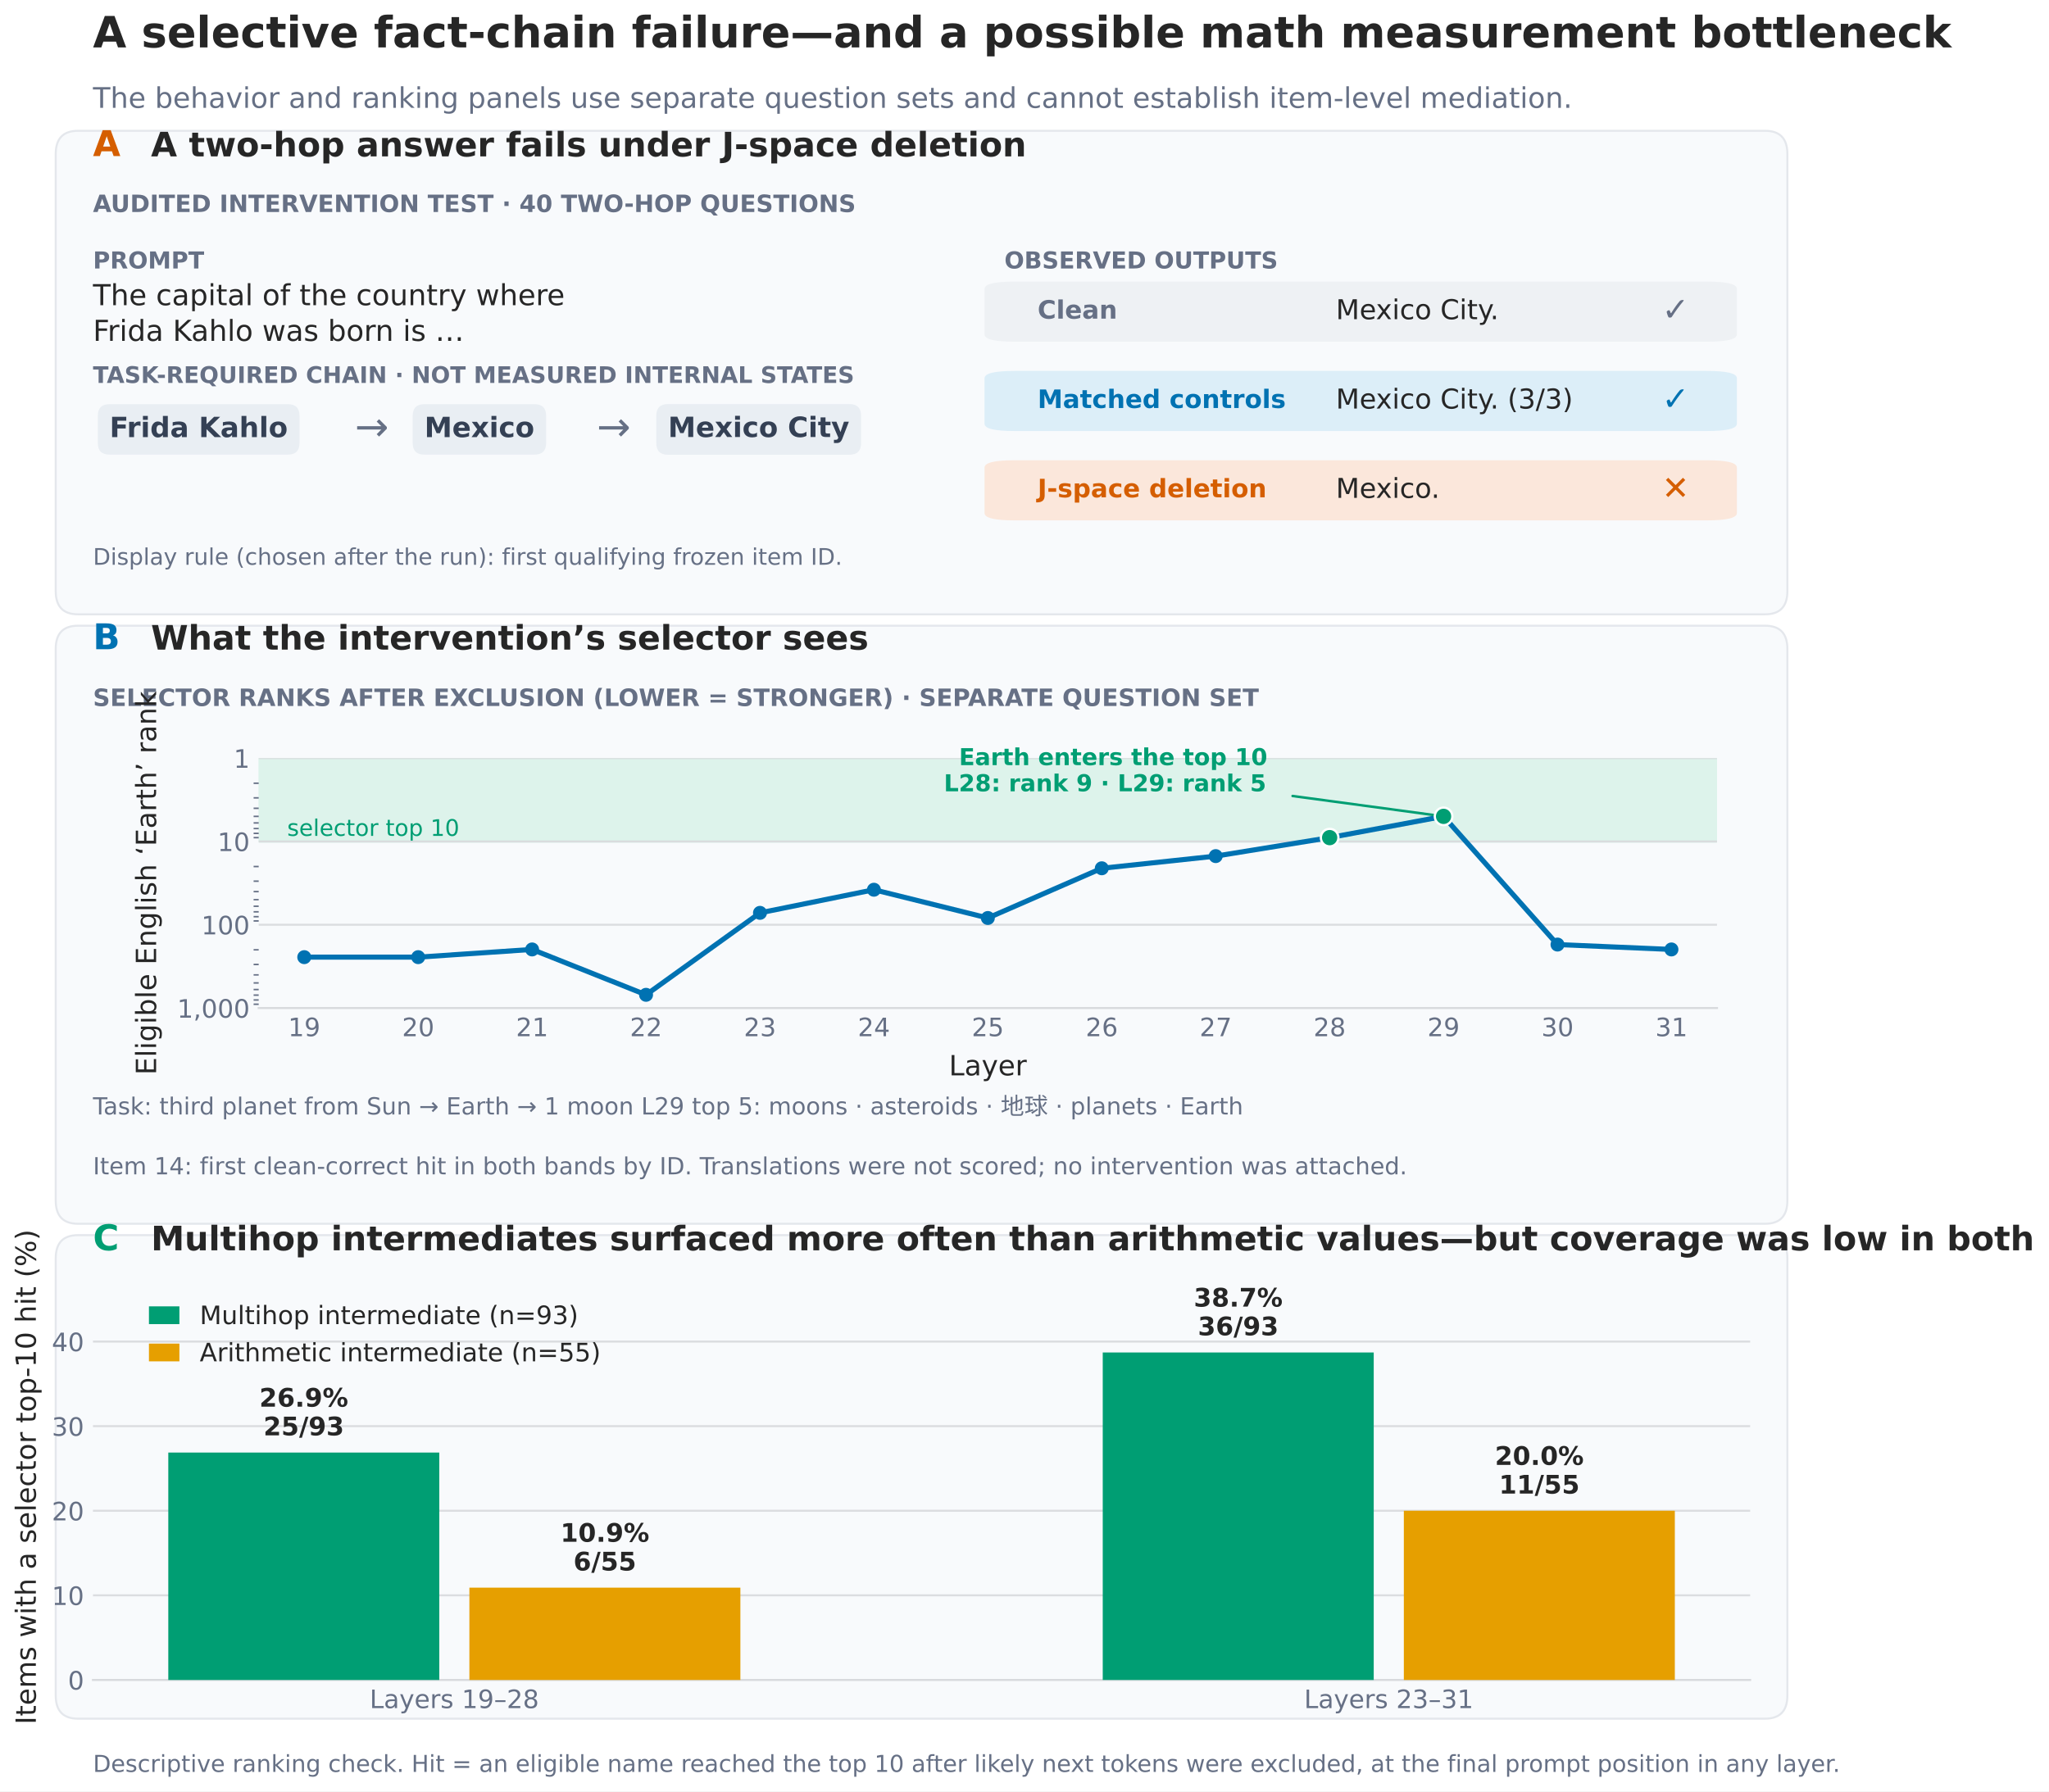
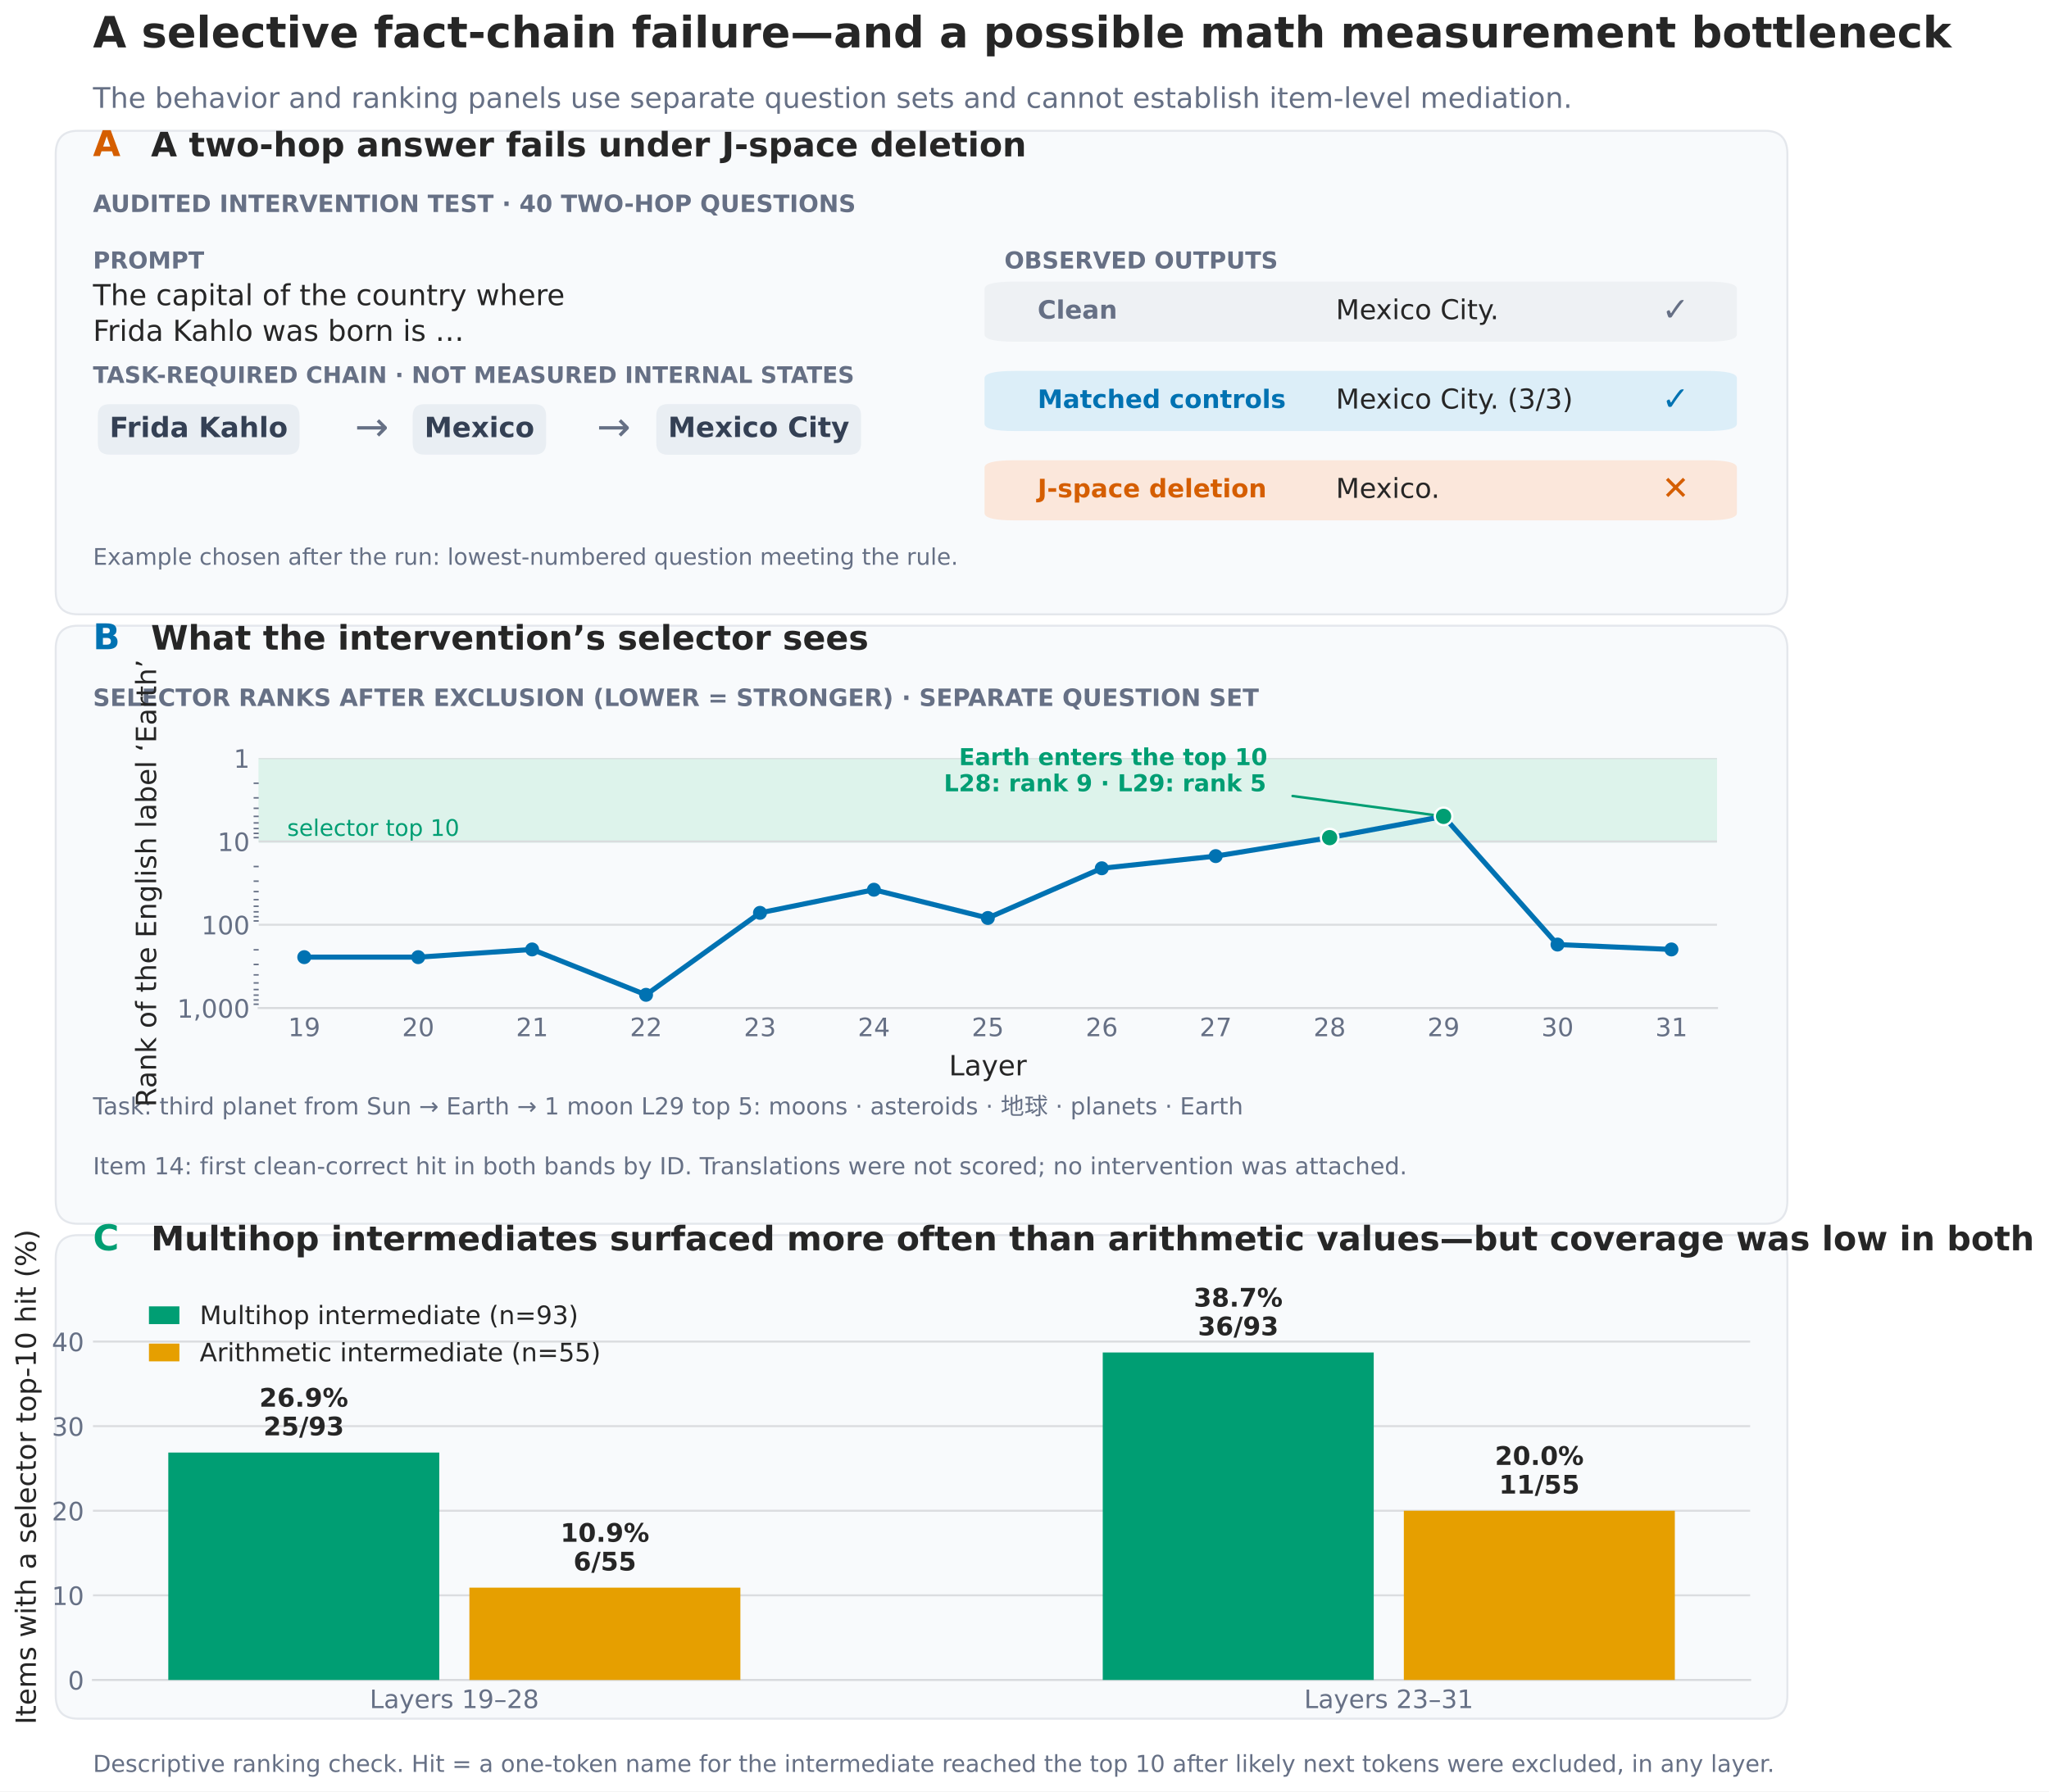
<svg xmlns="http://www.w3.org/2000/svg" xmlns:xlink="http://www.w3.org/1999/xlink" width="807.36pt" height="706.032pt" viewBox="0 0 807.36 706.032" version="1.1">
  <defs>
    <style type="text/css">*{stroke-linejoin: round; stroke-linecap: butt}</style>
  </defs>
  <g id="figure_1">
    <g id="patch_1">
      <path d="M 0 706.032 L 807.36 706.032 L 807.36 -0 L 0 -0 z " style="fill: #ffffff" />
    </g>
    <g id="patch_2">
      <path d="M 30.761 242.121 L 695.476 242.121 Q 704.28 242.121 704.28 232.962 L 704.28 60.71 Q 704.28 51.552 695.476 51.552 L 30.761 51.552 Q 21.957 51.552 21.957 60.71 L 21.957 232.962 Q 21.957 242.121 30.761 242.121 z " style="fill: #f8fafc; stroke: #e4e7ec; stroke-width: 0.8; stroke-linejoin: miter" />
    </g>
    <g id="patch_3">
      <path d="M 30.761 482.318 L 695.476 482.318 Q 704.28 482.318 704.28 473.16 L 704.28 255.768 Q 704.28 246.61 695.476 246.61 L 30.761 246.61 Q 21.957 246.61 21.957 255.768 L 21.957 473.16 Q 21.957 482.318 30.761 482.318 z " style="fill: #f8fafc; stroke: #e4e7ec; stroke-width: 0.8; stroke-linejoin: miter" />
    </g>
    <g id="patch_4">
      <path d="M 30.761 677.376 L 695.476 677.376 Q 704.28 677.376 704.28 668.218 L 704.28 495.966 Q 704.28 486.807 695.476 486.807 L 30.761 486.807 Q 21.957 486.807 21.957 495.966 L 21.957 668.218 Q 21.957 677.376 30.761 677.376 z " style="fill: #f8fafc; stroke: #e4e7ec; stroke-width: 0.8; stroke-linejoin: miter" />
    </g>
    <g id="axes_1">
      <g id="patch_5">
        <path d="M 399.685 134.673 L 672.629 134.673 Q 684.382 134.673 684.382 131.792 L 684.382 113.868 Q 684.382 110.987 672.629 110.987 L 399.685 110.987 Q 387.932 110.987 387.932 113.868 L 387.932 131.792 Q 387.932 134.673 399.685 134.673 z " clip-path="url(#pcdb8b9fd35)" style="fill: #eef1f4" />
      </g>
      <g id="patch_6">
        <path d="M 399.685 169.882 L 672.629 169.882 Q 684.382 169.882 684.382 167.001 L 684.382 149.077 Q 684.382 146.196 672.629 146.196 L 399.685 146.196 Q 387.932 146.196 387.932 149.077 L 387.932 167.001 Q 387.932 169.882 399.685 169.882 z " clip-path="url(#pcdb8b9fd35)" style="fill: #dceef8" />
      </g>
      <g id="patch_7">
        <path d="M 399.685 205.091 L 672.629 205.091 Q 684.382 205.091 684.382 202.21 L 684.382 184.286 Q 684.382 181.405 672.629 181.405 L 399.685 181.405 Q 387.932 181.405 387.932 184.286 L 387.932 202.21 Q 387.932 205.091 399.685 205.091 z " clip-path="url(#pcdb8b9fd35)" style="fill: #fbe7db" />
      </g>
      <g id="text_1">
        <text style="fill: #d55e00; font: 700 14px 'DejaVu Sans'; text-anchor: start" x="36.631" y="61.504" transform="rotate(-0 36.63094 61.50383)">A</text>
      </g>
      <g id="text_2">
        <text style="fill: #262626; font: 700 13.3px 'DejaVu Sans'; text-anchor: start" x="59.485" y="61.649" transform="rotate(-0 59.48507 61.64941)">A two-hop answer fails under J-space deletion</text>
      </g>
      <g id="text_3">
        <text style="fill: #667085; font: 700 9.4px 'DejaVu Sans'; text-anchor: start" x="36.631" y="83.561" transform="rotate(-0 36.63094 83.56096)">AUDITED INTERVENTION TEST  ·  40 TWO-HOP QUESTIONS</text>
      </g>
      <g id="text_4">
        <text style="fill: #667085; font: 700 9.2px 'DejaVu Sans'; text-anchor: start" x="36.631" y="105.815" transform="rotate(-0 36.63094 105.8147)">PROMPT</text>
      </g>
      <g id="text_5">
        <text style="fill: #262626; font: 11.4px 'DejaVu Sans'" transform="translate(36.63094 120.2896)">The capital of the country where</text>
        <text style="fill: #262626; font: 11.4px 'DejaVu Sans'" transform="translate(36.63094 134.3544)">Frida Kahlo was born is …</text>
      </g>
      <g id="text_6">
        <text style="fill: #667085; font: 700 9px 'DejaVu Sans'; text-anchor: start" x="36.631" y="150.92" transform="rotate(-0 36.63094 150.9201)">TASK-REQUIRED CHAIN  ·  NOT MEASURED INTERNAL STATES</text>
      </g>
      <g id="text_7">
        <g id="patch_8">
          <path d="M 43.161 179.185 L 113.401 179.185 Q 118.021 179.185 118.021 174.565 L 118.021 163.919 Q 118.021 159.299 113.401 159.299 L 43.161 159.299 Q 38.541 159.299 38.541 163.919 L 38.541 174.565 Q 38.541 179.185 43.161 179.185 z " style="fill: #e9eef3" />
        </g>
        <text style="fill: #344054; font: 700 11px 'DejaVu Sans'; text-anchor: start" x="43.161" y="172.277" transform="rotate(-0 43.16069 172.2772)">Frida Kahlo</text>
      </g>
      <g id="text_8">
        <text style="fill: #667085; font: 16px 'DejaVu Sans'; text-anchor: start" x="139.801" y="173.657" transform="rotate(-0 139.801 173.6569)">→</text>
      </g>
      <g id="text_9">
        <g id="patch_9">
          <path d="M 167.226 179.185 L 210.578 179.185 Q 215.198 179.185 215.198 174.565 L 215.198 163.919 Q 215.198 159.299 210.578 159.299 L 167.226 159.299 Q 162.606 159.299 162.606 163.919 L 162.606 174.565 Q 162.606 179.185 167.226 179.185 z " style="fill: #e9eef3" />
        </g>
        <text style="fill: #344054; font: 700 11px 'DejaVu Sans'; text-anchor: start" x="167.226" y="172.277" transform="rotate(-0 167.226 172.2772)">Mexico</text>
      </g>
      <g id="text_10">
        <text style="fill: #667085; font: 16px 'DejaVu Sans'; text-anchor: start" x="235.135" y="173.657" transform="rotate(-0 235.1354 173.6569)">→</text>
      </g>
      <g id="text_11">
        <g id="patch_10">
          <path d="M 263.213 179.228 L 334.667 179.228 Q 339.287 179.228 339.287 174.608 L 339.287 163.876 Q 339.287 159.256 334.667 159.256 L 263.213 159.256 Q 258.593 159.256 258.593 163.876 L 258.593 174.608 Q 258.593 179.228 263.213 179.228 z " style="fill: #e9eef3" />
        </g>
        <text style="fill: #344054; font: 700 11px 'DejaVu Sans'; text-anchor: start" x="263.213" y="172.234" transform="rotate(-0 263.2133 172.2343)">Mexico City</text>
      </g>
      <g id="text_12">
        <text style="fill: #667085; font: 700 9.2px 'DejaVu Sans'; text-anchor: start" x="395.767" y="105.815" transform="rotate(-0 395.7673 105.8147)">OBSERVED OUTPUTS</text>
      </g>
      <g id="text_13">
        <text style="fill: #667085; font: 700 10px 'DejaVu Sans'; text-anchor: start" x="408.827" y="125.59" transform="rotate(-0 408.8268 125.5896)">Clean</text>
      </g>
      <g id="text_14">
        <text style="fill: #262626; font: 10.8px 'DejaVu Sans'; text-anchor: start" x="526.362" y="125.81" transform="rotate(-0 526.3623 125.8103)">Mexico City.</text>
      </g>
      <g id="text_15">
        <text style="fill: #667085; font: 700 13px 'DejaVu Sans'; text-anchor: middle" x="660.222" y="126.417" transform="rotate(-0 660.2223 126.4174)">✓</text>
      </g>
      <g id="text_16">
        <text style="fill: #0072b2; font: 700 10px 'DejaVu Sans'; text-anchor: start" x="408.827" y="160.798" transform="rotate(-0 408.8268 160.7985)">Matched controls</text>
      </g>
      <g id="text_17">
        <text style="fill: #262626; font: 10.8px 'DejaVu Sans'; text-anchor: start" x="526.362" y="161.019" transform="rotate(-0 526.3623 161.0192)">Mexico City.   (3/3)</text>
      </g>
      <g id="text_18">
        <text style="fill: #0072b2; font: 700 13px 'DejaVu Sans'; text-anchor: middle" x="660.222" y="161.626" transform="rotate(-0 660.2223 161.6263)">✓</text>
      </g>
      <g id="text_19">
        <text style="fill: #d55e00; font: 700 10px 'DejaVu Sans'; text-anchor: start" x="408.827" y="196.007" transform="rotate(-0 408.8268 196.0074)">J-space deletion</text>
      </g>
      <g id="text_20">
        <text style="fill: #262626; font: 10.8px 'DejaVu Sans'; text-anchor: start" x="526.362" y="196.228" transform="rotate(-0 526.3623 196.2281)">Mexico.</text>
      </g>
      <g id="text_21">
        <text style="fill: #d55e00; font: 700 13px 'DejaVu Sans'; text-anchor: middle" x="660.222" y="196.835" transform="rotate(-0 660.2223 196.8352)">✕</text>
      </g>
      <g id="text_22">
-         <text style="fill: #667085; font: 9px 'DejaVu Sans'; text-anchor: start" x="36.631" y="222.584" transform="rotate(-0 36.63094 222.5842)">Display rule (chosen after the run): first qualifying frozen item ID.</text>
+         <text style="fill: #667085; font: 9px 'DejaVu Sans'; text-anchor: start" x="36.631" y="222.584" transform="rotate(-0 36.63094 222.5842)">Example chosen after the run: lowest-numbered question meeting the rule.</text>
      </g>
    </g>
    <g id="axes_2">
      <g id="text_23">
        <text style="fill: #0072b2; font: 700 14px 'DejaVu Sans'; text-anchor: start" x="36.631" y="255.885" transform="rotate(-0 36.63094 255.8847)">B</text>
      </g>
      <g id="text_24">
        <text style="fill: #262626; font: 700 13.3px 'DejaVu Sans'; text-anchor: start" x="59.485" y="256.03" transform="rotate(-0 59.48507 256.0302)">What the intervention’s selector sees</text>
      </g>
      <g id="text_25">
        <text style="fill: #667085; font: 700 9.4px 'DejaVu Sans'; text-anchor: start" x="36.631" y="278.25" transform="rotate(-0 36.63094 278.2496)">SELECTOR RANKS AFTER EXCLUSION (LOWER = STRONGER)  ·  SEPARATE QUESTION SET</text>
      </g>
      <g id="text_26">
        <text style="fill: #667085; font: 9.3px 'DejaVu Sans'; text-anchor: start" x="36.631" y="439.24" transform="rotate(-0 36.63094 439.24)">Task: third planet from Sun → Earth → 1 moon     L29 top 5: moons · asteroids · 地球 · planets · Earth</text>
      </g>
      <g id="text_27">
        <text style="fill: #667085; font: 9.3px 'DejaVu Sans'; text-anchor: start" x="36.631" y="462.836" transform="rotate(-0 36.63094 462.8357)">Item 14: first clean-correct hit in both bands by ID. Translations were not scored; no intervention was attached.</text>
      </g>
      <g id="axes_3">
        <g id="patch_11">
          <path d="M 101.928 397.293 L 676.547 397.293 L 676.547 298.806 L 101.928 298.806 z " style="fill: #f8fafc" />
        </g>
        <g id="patch_12">
          <path d="M 101.928 298.806 L 676.547 298.806 L 676.547 331.635 L 101.928 331.635 z " clip-path="url(#pf0eecd27da)" style="fill: #ddf3eb; stroke: #ddf3eb; stroke-linejoin: miter" />
        </g>
        <g id="matplotlib.axis_1">
          <g id="xtick_1">
            <g id="line2d_1" />
            <g id="text_28">
              <text style="fill: #667085; font: 10px 'DejaVu Sans'; text-anchor: middle" x="119.885" y="408.391" transform="rotate(-0 119.8853 408.3913)">19</text>
            </g>
          </g>
          <g id="xtick_2">
            <g id="line2d_2" />
            <g id="text_29">
              <text style="fill: #667085; font: 10px 'DejaVu Sans'; text-anchor: middle" x="164.777" y="408.391" transform="rotate(-0 164.7773 408.3913)">20</text>
            </g>
          </g>
          <g id="xtick_3">
            <g id="line2d_3" />
            <g id="text_30">
              <text style="fill: #667085; font: 10px 'DejaVu Sans'; text-anchor: middle" x="209.669" y="408.391" transform="rotate(-0 209.6694 408.3913)">21</text>
            </g>
          </g>
          <g id="xtick_4">
            <g id="line2d_4" />
            <g id="text_31">
              <text style="fill: #667085; font: 10px 'DejaVu Sans'; text-anchor: middle" x="254.561" y="408.391" transform="rotate(-0 254.5614 408.3913)">22</text>
            </g>
          </g>
          <g id="xtick_5">
            <g id="line2d_5" />
            <g id="text_32">
              <text style="fill: #667085; font: 10px 'DejaVu Sans'; text-anchor: middle" x="299.453" y="408.391" transform="rotate(-0 299.4535 408.3913)">23</text>
            </g>
          </g>
          <g id="xtick_6">
            <g id="line2d_6" />
            <g id="text_33">
              <text style="fill: #667085; font: 10px 'DejaVu Sans'; text-anchor: middle" x="344.346" y="408.391" transform="rotate(-0 344.3455 408.3913)">24</text>
            </g>
          </g>
          <g id="xtick_7">
            <g id="line2d_7" />
            <g id="text_34">
              <text style="fill: #667085; font: 10px 'DejaVu Sans'; text-anchor: middle" x="389.238" y="408.391" transform="rotate(-0 389.2375 408.3913)">25</text>
            </g>
          </g>
          <g id="xtick_8">
            <g id="line2d_8" />
            <g id="text_35">
              <text style="fill: #667085; font: 10px 'DejaVu Sans'; text-anchor: middle" x="434.13" y="408.391" transform="rotate(-0 434.1296 408.3913)">26</text>
            </g>
          </g>
          <g id="xtick_9">
            <g id="line2d_9" />
            <g id="text_36">
              <text style="fill: #667085; font: 10px 'DejaVu Sans'; text-anchor: middle" x="479.022" y="408.391" transform="rotate(-0 479.0216 408.3913)">27</text>
            </g>
          </g>
          <g id="xtick_10">
            <g id="line2d_10" />
            <g id="text_37">
              <text style="fill: #667085; font: 10px 'DejaVu Sans'; text-anchor: middle" x="523.914" y="408.391" transform="rotate(-0 523.9137 408.3913)">28</text>
            </g>
          </g>
          <g id="xtick_11">
            <g id="line2d_11" />
            <g id="text_38">
              <text style="fill: #667085; font: 10px 'DejaVu Sans'; text-anchor: middle" x="568.806" y="408.391" transform="rotate(-0 568.8057 408.3913)">29</text>
            </g>
          </g>
          <g id="xtick_12">
            <g id="line2d_12" />
            <g id="text_39">
              <text style="fill: #667085; font: 10px 'DejaVu Sans'; text-anchor: middle" x="613.698" y="408.391" transform="rotate(-0 613.6978 408.3913)">30</text>
            </g>
          </g>
          <g id="xtick_13">
            <g id="line2d_13" />
            <g id="text_40">
              <text style="fill: #667085; font: 10px 'DejaVu Sans'; text-anchor: middle" x="658.59" y="408.391" transform="rotate(-0 658.5898 408.3913)">31</text>
            </g>
          </g>
          <g id="text_41">
            <text style="fill: #262626; font: 11px 'DejaVu Sans'; text-anchor: middle" x="389.238" y="423.829" transform="rotate(-0 389.2375 423.8292)">Layer</text>
          </g>
        </g>
        <g id="matplotlib.axis_2">
          <g id="ytick_1">
            <g id="line2d_14">
              <path d="M 101.928 298.806 L 676.547 298.806 " clip-path="url(#pf0eecd27da)" style="fill: none; stroke: #d8dadd; stroke-opacity: 0.9; stroke-width: 0.8; stroke-linecap: square" />
            </g>
            <g id="line2d_15" />
            <g id="text_42">
              <text style="fill: #667085; font: 10px 'DejaVu Sans'; text-anchor: end" x="98.428" y="302.606" transform="rotate(-0 98.42846 302.6056)">1</text>
            </g>
          </g>
          <g id="ytick_2">
            <g id="line2d_16">
              <path d="M 101.928 331.635 L 676.547 331.635 " clip-path="url(#pf0eecd27da)" style="fill: none; stroke: #d8dadd; stroke-opacity: 0.9; stroke-width: 0.8; stroke-linecap: square" />
            </g>
            <g id="line2d_17" />
            <g id="text_43">
              <text style="fill: #667085; font: 10px 'DejaVu Sans'; text-anchor: end" x="98.428" y="335.434" transform="rotate(-0 98.42846 335.4344)">10</text>
            </g>
          </g>
          <g id="ytick_3">
            <g id="line2d_18">
              <path d="M 101.928 364.464 L 676.547 364.464 " clip-path="url(#pf0eecd27da)" style="fill: none; stroke: #d8dadd; stroke-opacity: 0.9; stroke-width: 0.8; stroke-linecap: square" />
            </g>
            <g id="line2d_19" />
            <g id="text_44">
              <text style="fill: #667085; font: 10px 'DejaVu Sans'; text-anchor: end" x="98.428" y="368.263" transform="rotate(-0 98.42846 368.2632)">100</text>
            </g>
          </g>
          <g id="ytick_4">
            <g id="line2d_20">
              <path d="M 101.928 397.293 L 676.547 397.293 " clip-path="url(#pf0eecd27da)" style="fill: none; stroke: #d8dadd; stroke-opacity: 0.9; stroke-width: 0.8; stroke-linecap: square" />
            </g>
            <g id="line2d_21" />
            <g id="text_45">
              <text style="fill: #667085; font: 10px 'DejaVu Sans'; text-anchor: end" x="98.428" y="401.092" transform="rotate(-0 98.42846 401.092)">1,000</text>
            </g>
          </g>
          <g id="ytick_5">
            <g id="line2d_22">
              <defs>
                <path id="mce5586b926" d="M 0 0 L -2 0 " style="stroke: #667085; stroke-width: 0.6" />
              </defs>
              <g>
                <use xlink:href="#mce5586b926" x="101.928" y="308.689" style="fill: #667085; stroke: #667085; stroke-width: 0.6" />
              </g>
            </g>
          </g>
          <g id="ytick_6">
            <g id="line2d_23">
              <g>
                <use xlink:href="#mce5586b926" x="101.928" y="314.47" style="fill: #667085; stroke: #667085; stroke-width: 0.6" />
              </g>
            </g>
          </g>
          <g id="ytick_7">
            <g id="line2d_24">
              <g>
                <use xlink:href="#mce5586b926" x="101.928" y="318.571" style="fill: #667085; stroke: #667085; stroke-width: 0.6" />
              </g>
            </g>
          </g>
          <g id="ytick_8">
            <g id="line2d_25">
              <g>
                <use xlink:href="#mce5586b926" x="101.928" y="321.753" style="fill: #667085; stroke: #667085; stroke-width: 0.6" />
              </g>
            </g>
          </g>
          <g id="ytick_9">
            <g id="line2d_26">
              <g>
                <use xlink:href="#mce5586b926" x="101.928" y="324.352" style="fill: #667085; stroke: #667085; stroke-width: 0.6" />
              </g>
            </g>
          </g>
          <g id="ytick_10">
            <g id="line2d_27">
              <g>
                <use xlink:href="#mce5586b926" x="101.928" y="326.55" style="fill: #667085; stroke: #667085; stroke-width: 0.6" />
              </g>
            </g>
          </g>
          <g id="ytick_11">
            <g id="line2d_28">
              <g>
                <use xlink:href="#mce5586b926" x="101.928" y="328.454" style="fill: #667085; stroke: #667085; stroke-width: 0.6" />
              </g>
            </g>
          </g>
          <g id="ytick_12">
            <g id="line2d_29">
              <g>
                <use xlink:href="#mce5586b926" x="101.928" y="330.133" style="fill: #667085; stroke: #667085; stroke-width: 0.6" />
              </g>
            </g>
          </g>
          <g id="ytick_13">
            <g id="line2d_30">
              <g>
                <use xlink:href="#mce5586b926" x="101.928" y="341.518" style="fill: #667085; stroke: #667085; stroke-width: 0.6" />
              </g>
            </g>
          </g>
          <g id="ytick_14">
            <g id="line2d_31">
              <g>
                <use xlink:href="#mce5586b926" x="101.928" y="347.299" style="fill: #667085; stroke: #667085; stroke-width: 0.6" />
              </g>
            </g>
          </g>
          <g id="ytick_15">
            <g id="line2d_32">
              <g>
                <use xlink:href="#mce5586b926" x="101.928" y="351.4" style="fill: #667085; stroke: #667085; stroke-width: 0.6" />
              </g>
            </g>
          </g>
          <g id="ytick_16">
            <g id="line2d_33">
              <g>
                <use xlink:href="#mce5586b926" x="101.928" y="354.582" style="fill: #667085; stroke: #667085; stroke-width: 0.6" />
              </g>
            </g>
          </g>
          <g id="ytick_17">
            <g id="line2d_34">
              <g>
                <use xlink:href="#mce5586b926" x="101.928" y="357.181" style="fill: #667085; stroke: #667085; stroke-width: 0.6" />
              </g>
            </g>
          </g>
          <g id="ytick_18">
            <g id="line2d_35">
              <g>
                <use xlink:href="#mce5586b926" x="101.928" y="359.379" style="fill: #667085; stroke: #667085; stroke-width: 0.6" />
              </g>
            </g>
          </g>
          <g id="ytick_19">
            <g id="line2d_36">
              <g>
                <use xlink:href="#mce5586b926" x="101.928" y="361.283" style="fill: #667085; stroke: #667085; stroke-width: 0.6" />
              </g>
            </g>
          </g>
          <g id="ytick_20">
            <g id="line2d_37">
              <g>
                <use xlink:href="#mce5586b926" x="101.928" y="362.962" style="fill: #667085; stroke: #667085; stroke-width: 0.6" />
              </g>
            </g>
          </g>
          <g id="ytick_21">
            <g id="line2d_38">
              <g>
                <use xlink:href="#mce5586b926" x="101.928" y="374.346" style="fill: #667085; stroke: #667085; stroke-width: 0.6" />
              </g>
            </g>
          </g>
          <g id="ytick_22">
            <g id="line2d_39">
              <g>
                <use xlink:href="#mce5586b926" x="101.928" y="380.127" style="fill: #667085; stroke: #667085; stroke-width: 0.6" />
              </g>
            </g>
          </g>
          <g id="ytick_23">
            <g id="line2d_40">
              <g>
                <use xlink:href="#mce5586b926" x="101.928" y="384.229" style="fill: #667085; stroke: #667085; stroke-width: 0.6" />
              </g>
            </g>
          </g>
          <g id="ytick_24">
            <g id="line2d_41">
              <g>
                <use xlink:href="#mce5586b926" x="101.928" y="387.41" style="fill: #667085; stroke: #667085; stroke-width: 0.6" />
              </g>
            </g>
          </g>
          <g id="ytick_25">
            <g id="line2d_42">
              <g>
                <use xlink:href="#mce5586b926" x="101.928" y="390.01" style="fill: #667085; stroke: #667085; stroke-width: 0.6" />
              </g>
            </g>
          </g>
          <g id="ytick_26">
            <g id="line2d_43">
              <g>
                <use xlink:href="#mce5586b926" x="101.928" y="392.208" style="fill: #667085; stroke: #667085; stroke-width: 0.6" />
              </g>
            </g>
          </g>
          <g id="ytick_27">
            <g id="line2d_44">
              <g>
                <use xlink:href="#mce5586b926" x="101.928" y="394.111" style="fill: #667085; stroke: #667085; stroke-width: 0.6" />
              </g>
            </g>
          </g>
          <g id="ytick_28">
            <g id="line2d_45">
              <g>
                <use xlink:href="#mce5586b926" x="101.928" y="395.791" style="fill: #667085; stroke: #667085; stroke-width: 0.6" />
              </g>
            </g>
          </g>
          <g id="text_46">
-             <text style="fill: #262626; font: 11px 'DejaVu Sans'; text-anchor: middle" x="61.513" y="348.05" transform="rotate(-90 61.51268 348.0496)">Eligible English ‘Earth’ rank</text>
+             <text style="fill: #262626; font: 11px 'DejaVu Sans'; text-anchor: middle" x="61.513" y="348.05" transform="rotate(-90 61.51268 348.0496)">Rank of the English label ‘Earth’</text>
          </g>
        </g>
        <g id="patch_13">
          <path d="M 101.928 397.293 L 676.547 397.293 " style="fill: none; stroke: #d8dadd; stroke-width: 0.8; stroke-linejoin: miter; stroke-linecap: square" />
        </g>
        <g id="line2d_46">
          <path d="M 119.885 377.24 L 164.777 377.24 L 209.669 374.203 L 254.561 392.085 L 299.453 359.78 L 344.346 350.669 L 389.238 361.807 L 434.13 342.213 L 479.022 337.416 L 523.914 330.133 L 568.806 321.753 L 613.698 372.279 L 658.59 374.203 " clip-path="url(#pf0eecd27da)" style="fill: none; stroke: #0072b2; stroke-width: 2; stroke-linecap: square" />
          <defs>
            <path id="mde096c5cad" d="M 0 2.25 C 0.597 2.25 1.169 2.013 1.591 1.591 C 2.013 1.169 2.25 0.597 2.25 0 C 2.25 -0.597 2.013 -1.169 1.591 -1.591 C 1.169 -2.013 0.597 -2.25 0 -2.25 C -0.597 -2.25 -1.169 -2.013 -1.591 -1.591 C -2.013 -1.169 -2.25 -0.597 -2.25 0 C -2.25 0.597 -2.013 1.169 -1.591 1.591 C -1.169 2.013 -0.597 2.25 0 2.25 z " style="stroke: #0072b2" />
          </defs>
          <g clip-path="url(#pf0eecd27da)">
            <use xlink:href="#mde096c5cad" x="119.885" y="377.24" style="fill: #0072b2; stroke: #0072b2" />
            <use xlink:href="#mde096c5cad" x="164.777" y="377.24" style="fill: #0072b2; stroke: #0072b2" />
            <use xlink:href="#mde096c5cad" x="209.669" y="374.203" style="fill: #0072b2; stroke: #0072b2" />
            <use xlink:href="#mde096c5cad" x="254.561" y="392.085" style="fill: #0072b2; stroke: #0072b2" />
            <use xlink:href="#mde096c5cad" x="299.453" y="359.78" style="fill: #0072b2; stroke: #0072b2" />
            <use xlink:href="#mde096c5cad" x="344.346" y="350.669" style="fill: #0072b2; stroke: #0072b2" />
            <use xlink:href="#mde096c5cad" x="389.238" y="361.807" style="fill: #0072b2; stroke: #0072b2" />
            <use xlink:href="#mde096c5cad" x="434.13" y="342.213" style="fill: #0072b2; stroke: #0072b2" />
            <use xlink:href="#mde096c5cad" x="479.022" y="337.416" style="fill: #0072b2; stroke: #0072b2" />
            <use xlink:href="#mde096c5cad" x="523.914" y="330.133" style="fill: #0072b2; stroke: #0072b2" />
            <use xlink:href="#mde096c5cad" x="568.806" y="321.753" style="fill: #0072b2; stroke: #0072b2" />
            <use xlink:href="#mde096c5cad" x="613.698" y="372.279" style="fill: #0072b2; stroke: #0072b2" />
            <use xlink:href="#mde096c5cad" x="658.59" y="374.203" style="fill: #0072b2; stroke: #0072b2" />
          </g>
        </g>
        <g id="patch_14">
          <path d="M 509.317 313.723 Q 538.072 317.604 566.827 321.486 " style="fill: none; stroke: #009e73; stroke-linecap: round" />
        </g>
        <g id="text_47">
          <text style="fill: #009e73; font: 700 9.2px 'DejaVu Sans'" transform="translate(377.8593 301.5683)">Earth enters the top 10</text>
          <text style="fill: #009e73; font: 700 9.2px 'DejaVu Sans'" transform="translate(371.9037 311.8703)">L28: rank 9  ·  L29: rank 5</text>
        </g>
        <g id="text_48">
          <text style="fill: #009e73; font: 9px 'DejaVu Sans'; text-anchor: start" x="113.151" y="329.435" transform="rotate(-0 113.1515 329.435)">selector top 10</text>
        </g>
        <g id="PathCollection_1">
          <defs>
            <path id="m94002de708" d="M 0 3.464 C 0.919 3.464 1.8 3.099 2.449 2.449 C 3.099 1.8 3.464 0.919 3.464 0 C 3.464 -0.919 3.099 -1.8 2.449 -2.449 C 1.8 -3.099 0.919 -3.464 0 -3.464 C -0.919 -3.464 -1.8 -3.099 -2.449 -2.449 C -3.099 -1.8 -3.464 -0.919 -3.464 0 C -3.464 0.919 -3.099 1.8 -2.449 2.449 C -1.8 3.099 -0.919 3.464 0 3.464 z " style="stroke: #ffffff; stroke-width: 0.9" />
          </defs>
          <g clip-path="url(#pf0eecd27da)">
            <use xlink:href="#m94002de708" x="523.914" y="330.133" style="fill: #009e73; stroke: #ffffff; stroke-width: 0.9" />
            <use xlink:href="#m94002de708" x="568.806" y="321.753" style="fill: #009e73; stroke: #ffffff; stroke-width: 0.9" />
          </g>
        </g>
      </g>
    </g>
    <g id="axes_4">
      <g id="patch_15">
        <path d="M 36.631 662.112 L 689.606 662.112 L 689.606 502.071 L 36.631 502.071 z " style="fill: #f8fafc" />
      </g>
      <g id="matplotlib.axis_3">
        <g id="xtick_14">
          <g id="line2d_47" />
          <g id="text_49">
            <text style="fill: #667085; font: 10px 'DejaVu Sans'; text-anchor: middle" x="179.021" y="673.21" transform="rotate(-0 179.0205 673.2104)">Layers 19–28</text>
          </g>
        </g>
        <g id="xtick_15">
          <g id="line2d_48" />
          <g id="text_50">
            <text style="fill: #667085; font: 10px 'DejaVu Sans'; text-anchor: middle" x="547.217" y="673.21" transform="rotate(-0 547.2166 673.2104)">Layers 23–31</text>
          </g>
        </g>
      </g>
      <g id="matplotlib.axis_4">
        <g id="ytick_29">
          <g id="line2d_49">
            <path d="M 36.631 662.112 L 689.606 662.112 " clip-path="url(#p396a2c9b1d)" style="fill: none; stroke: #d8dadd; stroke-opacity: 0.9; stroke-width: 0.8; stroke-linecap: square" />
          </g>
          <g id="line2d_50" />
          <g id="text_51">
            <text style="fill: #667085; font: 10px 'DejaVu Sans'; text-anchor: end" x="33.131" y="665.911" transform="rotate(-0 33.13094 665.9112)">0</text>
          </g>
        </g>
        <g id="ytick_30">
          <g id="line2d_51">
            <path d="M 36.631 628.77 L 689.606 628.77 " clip-path="url(#p396a2c9b1d)" style="fill: none; stroke: #d8dadd; stroke-opacity: 0.9; stroke-width: 0.8; stroke-linecap: square" />
          </g>
          <g id="line2d_52" />
          <g id="text_52">
            <text style="fill: #667085; font: 10px 'DejaVu Sans'; text-anchor: end" x="33.131" y="632.569" transform="rotate(-0 33.13094 632.5694)">10</text>
          </g>
        </g>
        <g id="ytick_31">
          <g id="line2d_53">
            <path d="M 36.631 595.428 L 689.606 595.428 " clip-path="url(#p396a2c9b1d)" style="fill: none; stroke: #d8dadd; stroke-opacity: 0.9; stroke-width: 0.8; stroke-linecap: square" />
          </g>
          <g id="line2d_54" />
          <g id="text_53">
            <text style="fill: #667085; font: 10px 'DejaVu Sans'; text-anchor: end" x="33.131" y="599.228" transform="rotate(-0 33.13094 599.2277)">20</text>
          </g>
        </g>
        <g id="ytick_32">
          <g id="line2d_55">
            <path d="M 36.631 562.087 L 689.606 562.087 " clip-path="url(#p396a2c9b1d)" style="fill: none; stroke: #d8dadd; stroke-opacity: 0.9; stroke-width: 0.8; stroke-linecap: square" />
          </g>
          <g id="line2d_56" />
          <g id="text_54">
            <text style="fill: #667085; font: 10px 'DejaVu Sans'; text-anchor: end" x="33.131" y="565.886" transform="rotate(-0 33.13094 565.8859)">30</text>
          </g>
        </g>
        <g id="ytick_33">
          <g id="line2d_57">
            <path d="M 36.631 528.745 L 689.606 528.745 " clip-path="url(#p396a2c9b1d)" style="fill: none; stroke: #d8dadd; stroke-opacity: 0.9; stroke-width: 0.8; stroke-linecap: square" />
          </g>
          <g id="line2d_58" />
          <g id="text_55">
            <text style="fill: #667085; font: 10px 'DejaVu Sans'; text-anchor: end" x="33.131" y="532.544" transform="rotate(-0 33.13094 532.5441)">40</text>
          </g>
        </g>
        <g id="text_56">
          <text style="fill: #262626; font: 11px 'DejaVu Sans'; text-anchor: middle" x="14.118" y="582.092" transform="rotate(-90 14.11828 582.0917)">Items with a selector top-10 hit (%)</text>
        </g>
      </g>
      <g id="patch_16">
        <path d="M 36.631 662.112 L 689.606 662.112 " style="fill: none; stroke: #d8dadd; stroke-width: 0.8; stroke-linejoin: miter; stroke-linecap: square" />
      </g>
      <g id="text_57">
        <text style="fill: #009e73; font: 700 14px 'DejaVu Sans'; text-anchor: start" x="36.631" y="492.758" transform="rotate(-0 36.63094 492.7583)">C</text>
      </g>
      <g id="text_58">
        <text style="fill: #262626; font: 700 13.3px 'DejaVu Sans'; text-anchor: start" x="59.485" y="492.8" transform="rotate(-0 59.48507 492.8)">Multihop intermediates surfaced more often than arithmetic values—but coverage was low in both</text>
      </g>
      <g id="patch_17">
        <path d="M 66.312 662.112 L 173.088 662.112 L 173.088 572.484 L 66.312 572.484 z " clip-path="url(#p396a2c9b1d)" style="fill: #009e73" />
      </g>
      <g id="patch_18">
        <path d="M 434.508 662.112 L 541.285 662.112 L 541.285 533.047 L 434.508 533.047 z " clip-path="url(#p396a2c9b1d)" style="fill: #009e73" />
      </g>
      <g id="patch_19">
        <path d="M 184.953 662.112 L 291.729 662.112 L 291.729 625.739 L 184.953 625.739 z " clip-path="url(#p396a2c9b1d)" style="fill: #e69f00" />
      </g>
      <g id="patch_20">
        <path d="M 553.149 662.112 L 659.925 662.112 L 659.925 595.428 L 553.149 595.428 z " clip-path="url(#p396a2c9b1d)" style="fill: #e69f00" />
      </g>
      <g id="text_59">
        <text style="fill: #262626; font: 700 10.1px 'DejaVu Sans'" transform="translate(102.1805 554.4055)">26.9%</text>
        <text style="fill: #262626; font: 700 10.1px 'DejaVu Sans'" transform="translate(103.8004 565.7152)">25/93</text>
      </g>
      <g id="text_60">
        <text style="fill: #262626; font: 700 10.1px 'DejaVu Sans'" transform="translate(470.3765 514.9689)">38.7%</text>
        <text style="fill: #262626; font: 700 10.1px 'DejaVu Sans'" transform="translate(471.9965 526.2787)">36/93</text>
      </g>
      <g id="text_61">
        <text style="fill: #262626; font: 700 10.1px 'DejaVu Sans'" transform="translate(220.8214 607.661)">10.9%</text>
        <text style="fill: #262626; font: 700 10.1px 'DejaVu Sans'" transform="translate(225.9551 618.9708)">6/55</text>
      </g>
      <g id="text_62">
        <text style="fill: #262626; font: 700 10.1px 'DejaVu Sans'" transform="translate(589.0175 577.3503)">20.0%</text>
        <text style="fill: #262626; font: 700 10.1px 'DejaVu Sans'" transform="translate(590.6374 588.6601)">11/55</text>
      </g>
      <g id="legend_1">
        <g id="patch_21">
          <path d="M 58.69 521.871 L 70.69 521.871 L 70.69 514.871 L 58.69 514.871 z " style="fill: #009e73" />
        </g>
        <g id="text_63">
          <text style="fill: #262626; font: 10px 'DejaVu Sans'; text-anchor: start" x="78.69" y="521.871" transform="rotate(-0 78.69044 521.8707)">Multihop intermediate  (n=93)</text>
        </g>
        <g id="patch_22">
          <path d="M 58.69 536.549 L 70.69 536.549 L 70.69 529.549 L 58.69 529.549 z " style="fill: #e69f00" />
        </g>
        <g id="text_64">
          <text style="fill: #262626; font: 10px 'DejaVu Sans'; text-anchor: start" x="78.69" y="536.549" transform="rotate(-0 78.69044 536.5489)">Arithmetic intermediate  (n=55)</text>
        </g>
      </g>
    </g>
    <g id="text_65">
      <text style="fill: #262626; font: 700 17px 'DejaVu Sans'; text-anchor: start" x="36.631" y="18.677" transform="rotate(-0 36.63094 18.67734)">A selective fact-chain failure—and a possible math measurement bottleneck</text>
    </g>
    <g id="text_66">
      <text style="fill: #667085; font: 11.2px 'DejaVu Sans'; text-anchor: start" x="36.631" y="42.509" transform="rotate(-0 36.63094 42.50865)">The behavior and ranking panels use separate question sets and cannot establish item-level mediation.</text>
    </g>
    <g id="text_67">
-       <text style="fill: #667085; font: 9.2px 'DejaVu Sans'; text-anchor: start" x="36.631" y="698.359" transform="rotate(-0 36.63094 698.3587)">Descriptive ranking check. Hit = an eligible name reached the top 10 after likely next tokens were excluded, at the final prompt position in any layer.</text>
+       <text style="fill: #667085; font: 9.2px 'DejaVu Sans'; text-anchor: start" x="36.631" y="698.359" transform="rotate(-0 36.63094 698.3587)">Descriptive ranking check. Hit = a one-token name for the intermediate reached the top 10 after likely next tokens were excluded, in any layer.</text>
    </g>
  </g>
  <defs>
    <clipPath id="pcdb8b9fd35">
      <rect x="36.631" y="66.816" width="652.975" height="160.041" />
    </clipPath>
    <clipPath id="pf0eecd27da">
      <rect x="101.928" y="298.806" width="574.618" height="98.486" />
    </clipPath>
    <clipPath id="p396a2c9b1d">
      <rect x="36.631" y="502.071" width="652.975" height="160.041" />
    </clipPath>
  </defs>
</svg>
